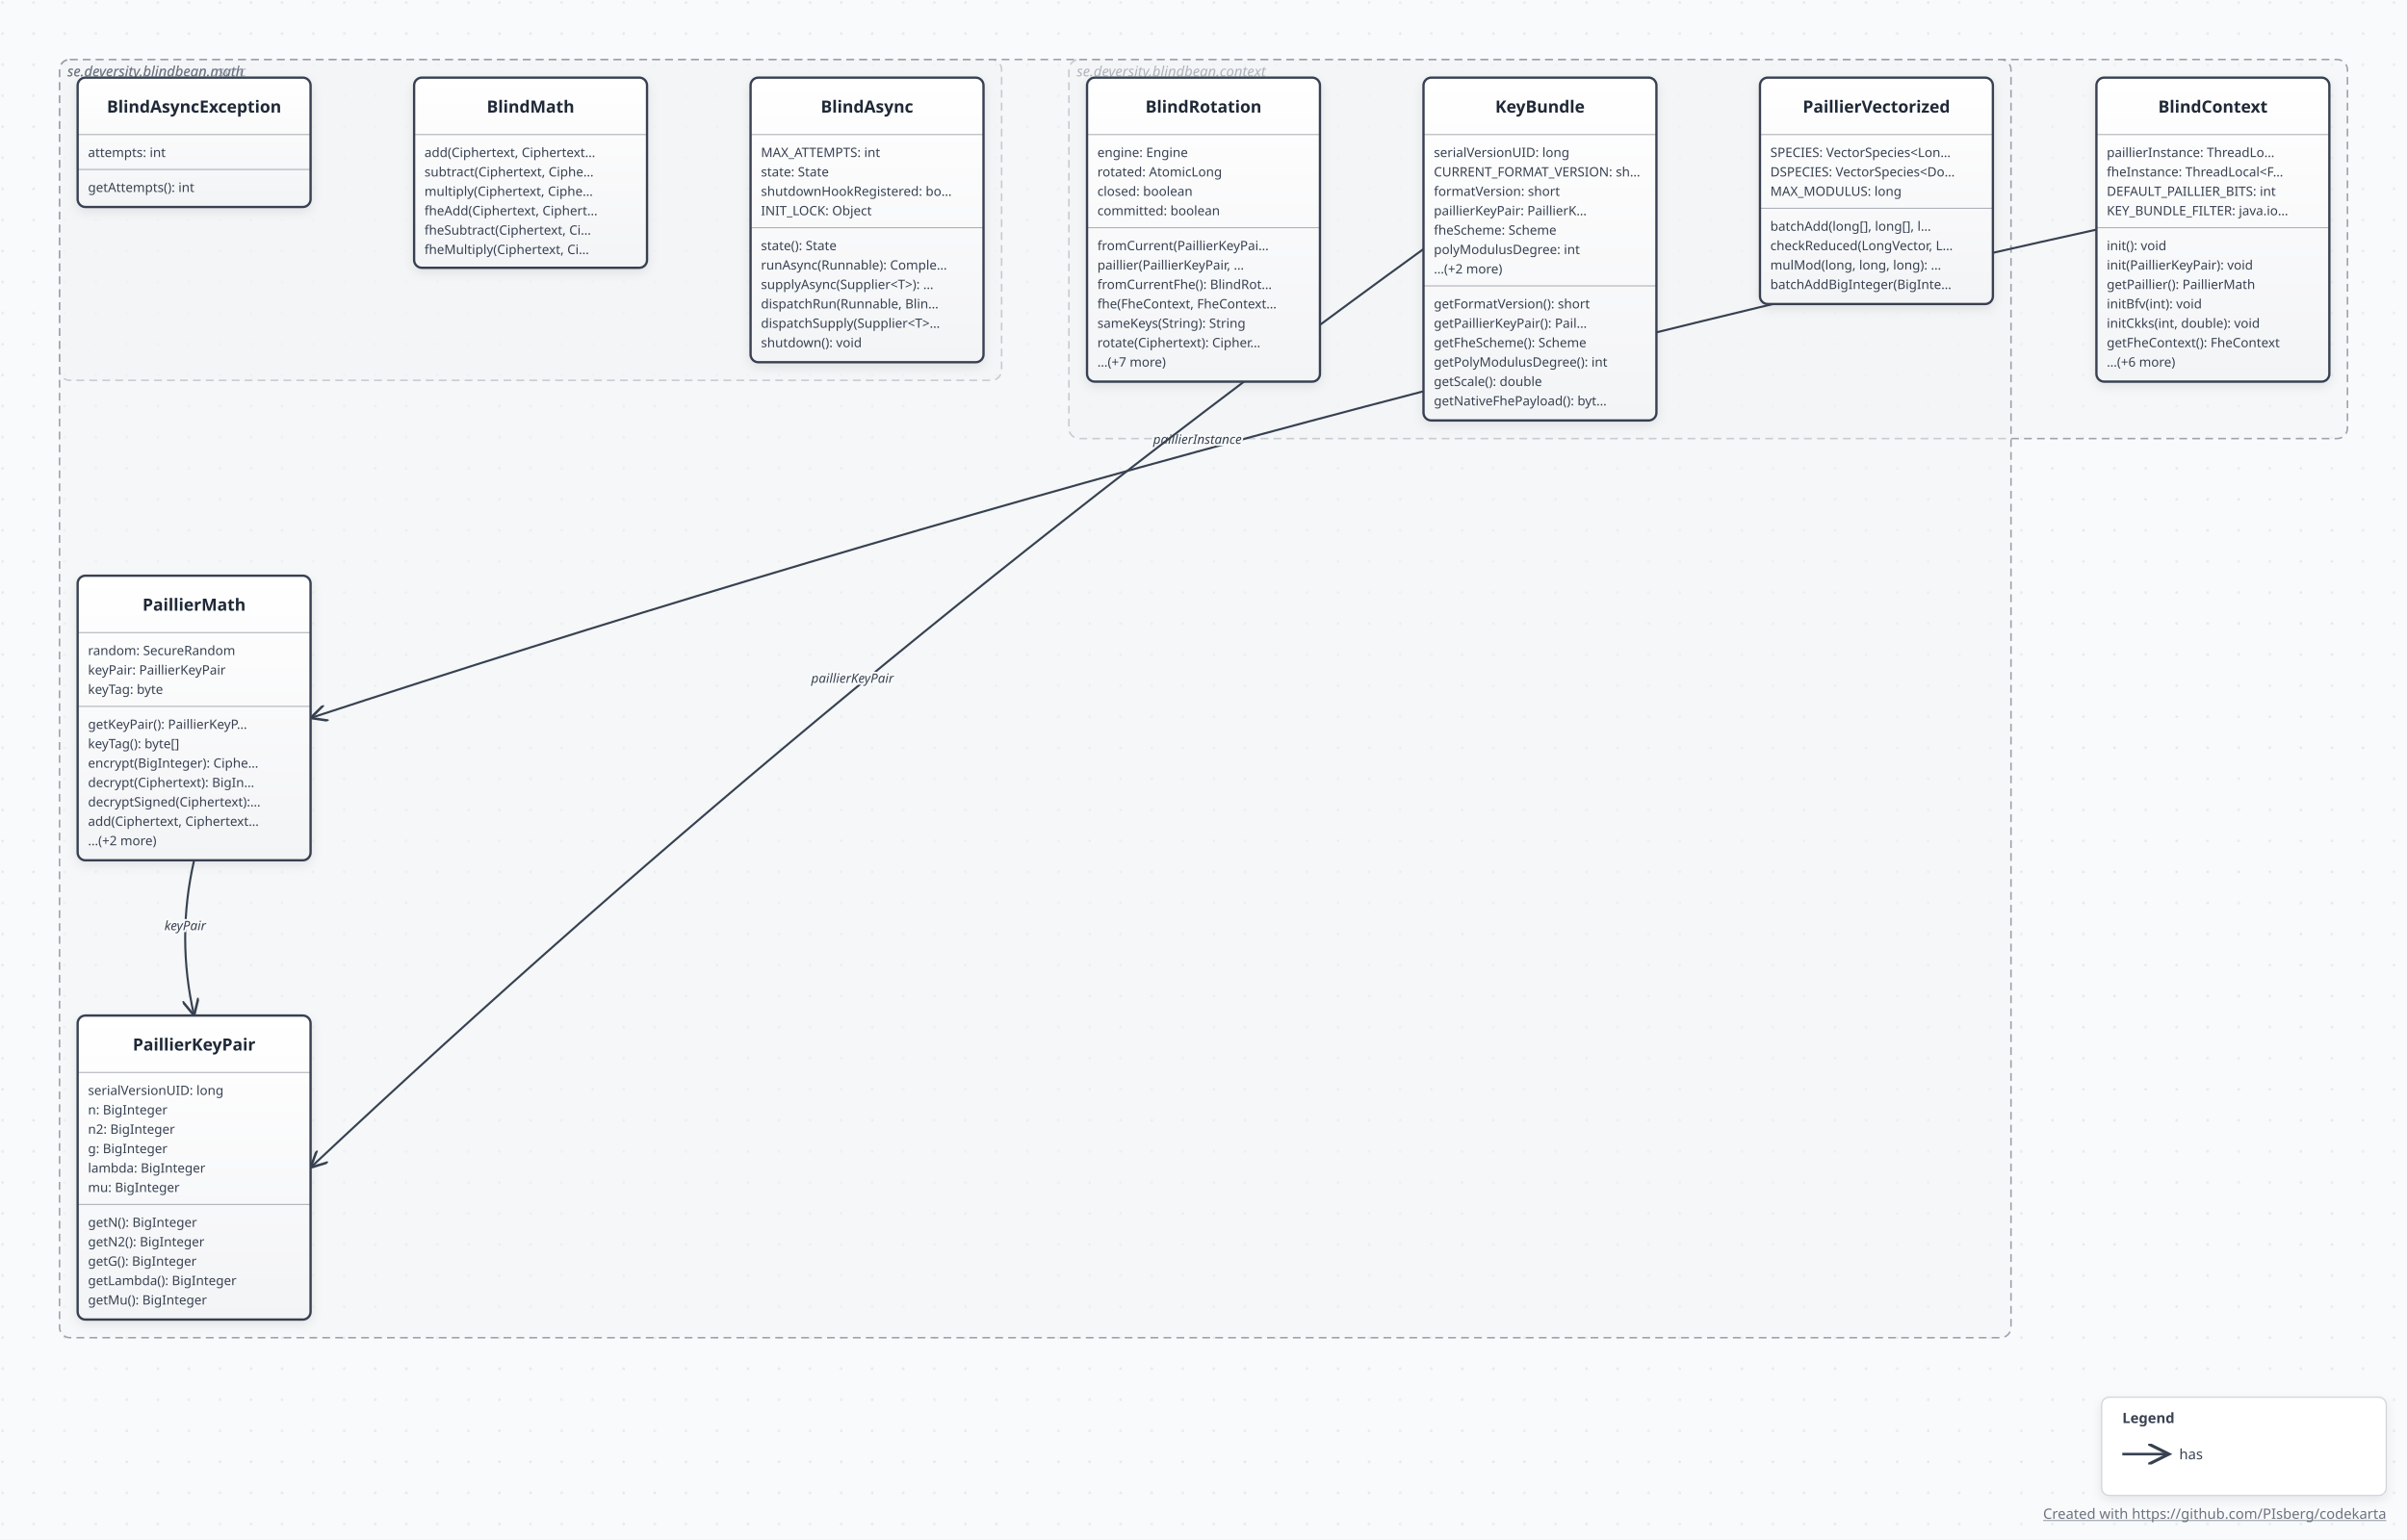
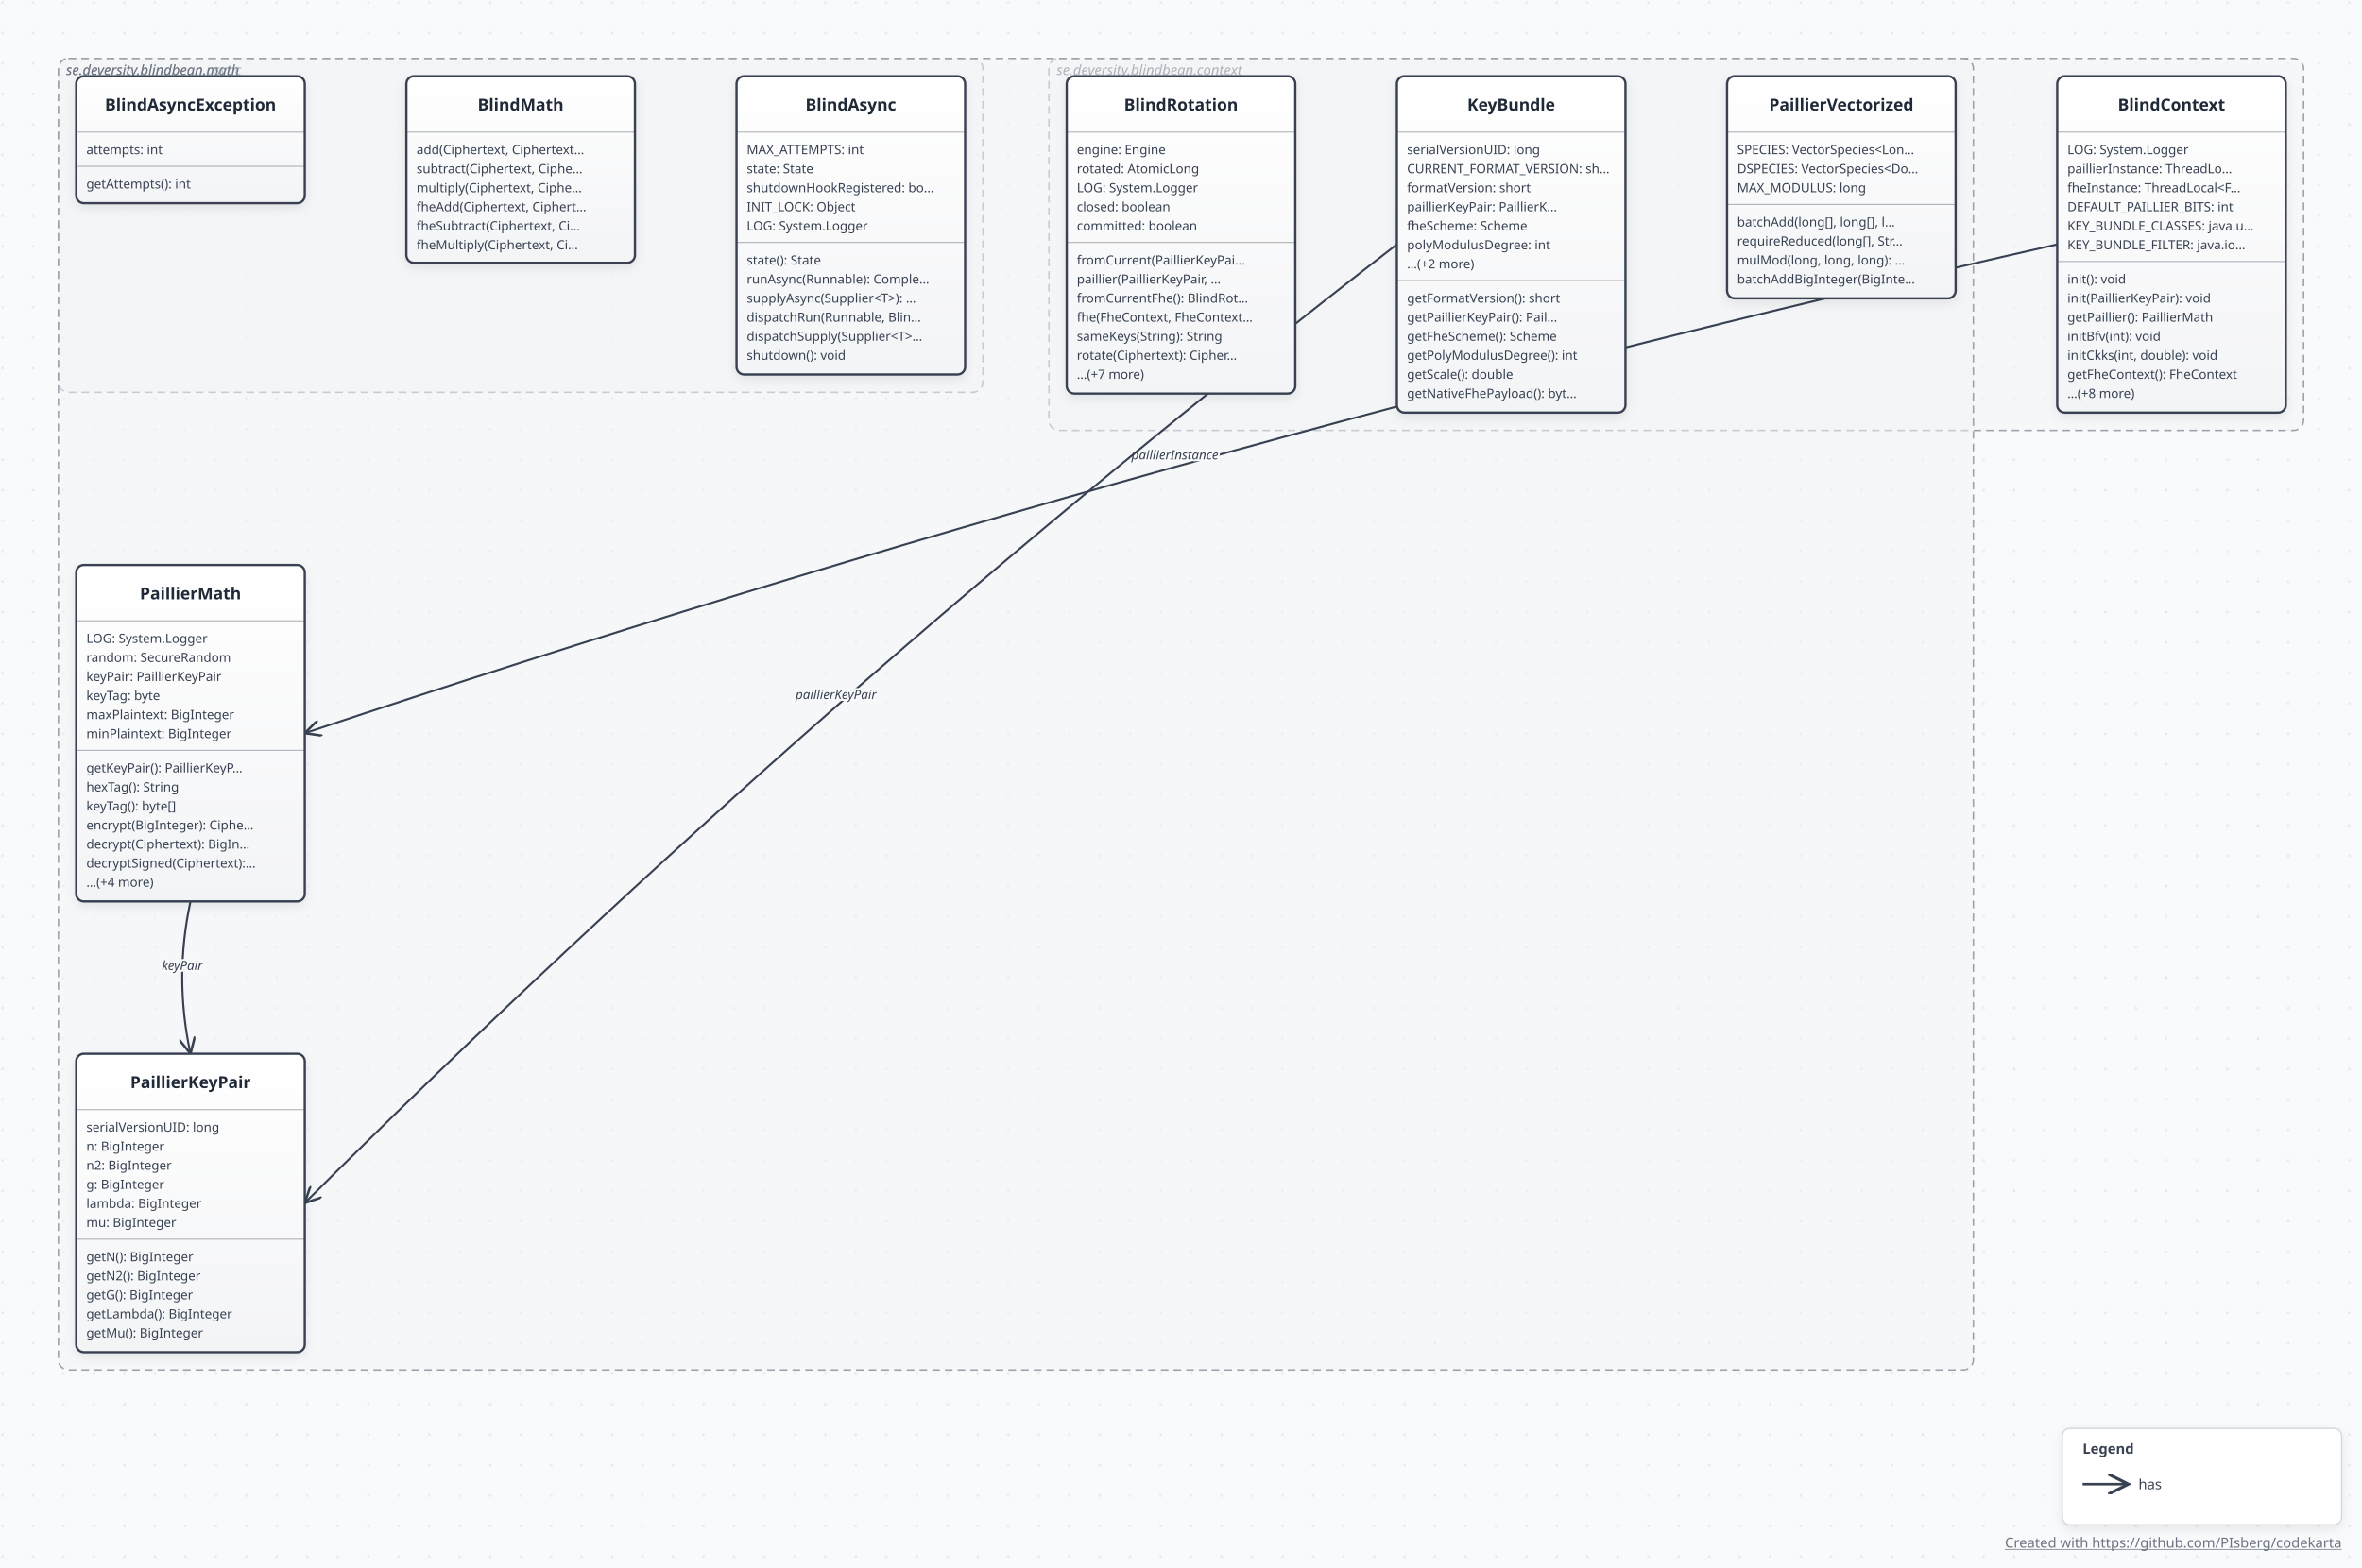
- <svg xmlns="http://www.w3.org/2000/svg" width="1860" height="1190" viewBox="0 0 1860 1190">
+ <svg xmlns="http://www.w3.org/2000/svg" width="1860" height="1235" viewBox="0 0 1860 1235">
  <defs>
    <style>
svg { font-family: 'Outfit', 'Inter', -apple-system, BlinkMacSystemFont, 'Segoe UI', sans-serif; }
text { font-family: 'Outfit', 'Inter', -apple-system, BlinkMacSystemFont, 'Segoe UI', sans-serif !important; }
.node-rect { transition: filter 0.2s ease, stroke-width 0.2s ease, stroke 0.2s ease; }
.node-rect:hover { stroke-width: 2.2 !important; filter: drop-shadow(0 8px 16px rgba(15, 23, 42, 0.12)) !important; }
.edge-line { stroke-linecap: round; stroke-linejoin: round; transition: stroke-width 0.2s ease; }
.edge-line:hover { stroke-width: 2.5 !important; }
.edge-label { paint-order: stroke; stroke: #f9fafb; stroke-width: 3; font-weight: 500; }
.diagram-attribution { fill: #9ca3af; text-decoration: none; transition: fill 0.2s ease; }
.diagram-attribution:hover { fill: #4b5563; text-decoration: underline; }
.group-rect { transition: stroke-width 0.2s ease; }
.node-label { pointer-events: none; }
</style>
    <filter id="nodeShadow" x="-20%" y="-20%" width="140%" height="140%">
      <feDropShadow dx="0" dy="3" stdDeviation="4" flood-color="#0f172a" flood-opacity="0.08" />
    </filter>
    <linearGradient id="grad-CLASS" x1="0%" y1="0%" x2="0%" y2="100%">
      <stop offset="0%" stop-color="#ffffff" />
      <stop offset="100%" stop-color="#f3f4f6" />
    </linearGradient>
    <linearGradient id="grad-INTERFACE" x1="0%" y1="0%" x2="0%" y2="100%">
      <stop offset="0%" stop-color="#eff6ff" />
      <stop offset="100%" stop-color="#dbeafe" />
    </linearGradient>
    <linearGradient id="grad-MODULE" x1="0%" y1="0%" x2="0%" y2="100%">
      <stop offset="0%" stop-color="#faf5ff" />
      <stop offset="100%" stop-color="#ede9fe" />
    </linearGradient>
    <linearGradient id="grad-METHOD" x1="0%" y1="0%" x2="0%" y2="100%">
      <stop offset="0%" stop-color="#fffbeb" />
      <stop offset="100%" stop-color="#fef3c7" />
    </linearGradient>
    <linearGradient id="grad-PACKAGE" x1="0%" y1="0%" x2="0%" y2="100%">
      <stop offset="0%" stop-color="#ecfdf5" />
      <stop offset="100%" stop-color="#d1fae5" />
    </linearGradient>
    <linearGradient id="grad-EXCEPTION" x1="0%" y1="0%" x2="0%" y2="100%">
      <stop offset="0%" stop-color="#fef2f2" />
      <stop offset="100%" stop-color="#fee2e2" />
    </linearGradient>
    <linearGradient id="grad-STATE" x1="0%" y1="0%" x2="0%" y2="100%">
      <stop offset="0%" stop-color="#f0f9ff" />
      <stop offset="100%" stop-color="#e0f2fe" />
    </linearGradient>
    <pattern id="dotGrid" width="24" height="24" patternUnits="userSpaceOnUse">
      <circle cx="2" cy="2" r="1" fill="#e5e7eb" />
    </pattern>
    <marker id="marker-open-374151" markerWidth="10" markerHeight="8" refX="8" refY="4" orient="auto">
      <path d="M0,0 L8,4 L0,8" fill="none" stroke="#374151" stroke-width="1.2" />
    </marker>
  </defs>
-   <rect width="1860" height="1190" fill="#f9fafb" />
-   <rect width="1860" height="1190" fill="url(#dotGrid)" />
-   <rect class="group-rect" x="46.0" y="46.0" width="728.0" height="248.0" rx="8" fill="#f3f4f6" fill-opacity="0.5" stroke="#9ca3af" stroke-dasharray="6,4" stroke-width="1.2" />
+   <rect width="1860" height="1235" fill="#f9fafb" />
+   <rect width="1860" height="1235" fill="url(#dotGrid)" />
+   <rect class="group-rect" x="46.0" y="46.0" width="728.0" height="263.0" rx="8" fill="#f3f4f6" fill-opacity="0.5" stroke="#9ca3af" stroke-dasharray="6,4" stroke-width="1.2" />
  <text x="52.0" y="59.0" font-family="sans-serif" font-size="11" fill="#6b7280" font-style="italic">se.deversity.blindbean.async</text>
  <rect class="group-rect" x="826.0" y="46.0" width="988.0" height="293.0" rx="8" fill="#f3f4f6" fill-opacity="0.5" stroke="#9ca3af" stroke-dasharray="6,4" stroke-width="1.2" />
  <text x="832.0" y="59.0" font-family="sans-serif" font-size="11" fill="#6b7280" font-style="italic">se.deversity.blindbean.context</text>
-   <rect class="group-rect" x="46.0" y="46.0" width="1508.0" height="988.0" rx="8" fill="#f3f4f6" fill-opacity="0.5" stroke="#9ca3af" stroke-dasharray="6,4" stroke-width="1.2" />
+   <rect class="group-rect" x="46.0" y="46.0" width="1508.0" height="1033.0" rx="8" fill="#f3f4f6" fill-opacity="0.5" stroke="#9ca3af" stroke-dasharray="6,4" stroke-width="1.2" />
  <text x="52.0" y="59.0" font-family="sans-serif" font-size="11" fill="#6b7280" font-style="italic">se.deversity.blindbean.math</text>
-   <path class="edge-line" data-source="BlindContext" data-target="PaillierMath" data-type="HAS" d="M1620.0 177.5 Q920.6 331.9 240.0 555.0" fill="none" stroke="#374151" stroke-width="1.6" marker-end="url(#marker-open-374151)" />
-   <text class="edge-label" data-source="BlindContext" data-target="PaillierMath" data-type="HAS" x="925.3" y="343.1" text-anchor="middle" font-family="sans-serif" font-size="10" fill="#374151" font-style="italic">paillierInstance</text>
-   <path class="edge-line" data-source="KeyBundle" data-target="PaillierKeyPair" data-type="HAS" d="M1100.0 192.5 Q647.4 520.2 240.0 902.5" fill="none" stroke="#374151" stroke-width="1.6" marker-end="url(#marker-open-374151)" />
-   <text class="edge-label" data-source="KeyBundle" data-target="PaillierKeyPair" data-type="HAS" x="658.7" y="527.8" text-anchor="middle" font-family="sans-serif" font-size="10" fill="#374151" font-style="italic">paillierKeyPair</text>
-   <path class="edge-line" data-source="PaillierMath" data-target="PaillierKeyPair" data-type="HAS" d="M150.0 665.0 Q136.2 725.0 150.0 785.0" fill="none" stroke="#374151" stroke-width="1.6" marker-end="url(#marker-open-374151)" />
-   <text class="edge-label" data-source="PaillierMath" data-target="PaillierKeyPair" data-type="HAS" x="143.1" y="719.0" text-anchor="middle" font-family="sans-serif" font-size="10" fill="#374151" font-style="italic">keyPair</text>
+   <path class="edge-line" data-source="BlindContext" data-target="PaillierMath" data-type="HAS" d="M1620.0 192.5 Q920.4 350.6 240.0 577.5" fill="none" stroke="#374151" stroke-width="1.6" marker-end="url(#marker-open-374151)" />
+   <text class="edge-label" data-source="BlindContext" data-target="PaillierMath" data-type="HAS" x="925.2" y="361.8" text-anchor="middle" font-family="sans-serif" font-size="10" fill="#374151" font-style="italic">paillierInstance</text>
+   <path class="edge-line" data-source="KeyBundle" data-target="PaillierKeyPair" data-type="HAS" d="M1100.0 192.5 Q646.5 543.2 240.0 947.5" fill="none" stroke="#374151" stroke-width="1.6" marker-end="url(#marker-open-374151)" />
+   <text class="edge-label" data-source="KeyBundle" data-target="PaillierKeyPair" data-type="HAS" x="658.3" y="550.6" text-anchor="middle" font-family="sans-serif" font-size="10" fill="#374151" font-style="italic">paillierKeyPair</text>
+   <path class="edge-line" data-source="PaillierMath" data-target="PaillierKeyPair" data-type="HAS" d="M150.0 710.0 Q137.0 770.0 150.0 830.0" fill="none" stroke="#374151" stroke-width="1.6" marker-end="url(#marker-open-374151)" />
+   <text class="edge-label" data-source="PaillierMath" data-target="PaillierKeyPair" data-type="HAS" x="143.5" y="764.0" text-anchor="middle" font-family="sans-serif" font-size="10" fill="#374151" font-style="italic">keyPair</text>
  <g id="BlindAsync">
-     <rect class="node-rect" x="580.0" y="60.0" width="180.0" height="220.0" rx="6.0" fill="url(#grad-CLASS)" stroke="#374151" stroke-width="1.8" filter="url(#nodeShadow)" />
+     <rect class="node-rect" x="580.0" y="60.0" width="180.0" height="235.0" rx="6.0" fill="url(#grad-CLASS)" stroke="#374151" stroke-width="1.8" filter="url(#nodeShadow)" />
    <text class="node-label" x="670.0" y="82.0" text-anchor="middle" dominant-baseline="central" font-family="sans-serif" font-size="13.0" font-weight="bold" fill="#1f2937">BlindAsync</text>
    <line x1="580.0" y1="104.0" x2="760.0" y2="104.0" stroke="#374151" stroke-width="0.8" opacity="0.4" />
    <text x="588.0" y="117.5" font-family="sans-serif" font-size="10" fill="#374151" dominant-baseline="central">MAX_ATTEMPTS: int</text>
    <text x="588.0" y="132.5" font-family="sans-serif" font-size="10" fill="#374151" dominant-baseline="central">state: State</text>
    <text x="588.0" y="147.5" font-family="sans-serif" font-size="10" fill="#374151" dominant-baseline="central">shutdownHookRegistered: bo…</text>
    <text x="588.0" y="162.5" font-family="sans-serif" font-size="10" fill="#374151" dominant-baseline="central">INIT_LOCK: Object</text>
-     <line x1="580.0" y1="176.0" x2="760.0" y2="176.0" stroke="#374151" stroke-width="0.8" opacity="0.4" />
-     <text x="588.0" y="189.5" font-family="sans-serif" font-size="10" fill="#374151" dominant-baseline="central">state(): State</text>
-     <text x="588.0" y="204.5" font-family="sans-serif" font-size="10" fill="#374151" dominant-baseline="central">runAsync(Runnable): Comple…</text>
-     <text x="588.0" y="219.5" font-family="sans-serif" font-size="10" fill="#374151" dominant-baseline="central">supplyAsync(Supplier&lt;T&gt;): …</text>
-     <text x="588.0" y="234.5" font-family="sans-serif" font-size="10" fill="#374151" dominant-baseline="central">dispatchRun(Runnable, Blin…</text>
-     <text x="588.0" y="249.5" font-family="sans-serif" font-size="10" fill="#374151" dominant-baseline="central">dispatchSupply(Supplier&lt;T&gt;…</text>
-     <text x="588.0" y="264.5" font-family="sans-serif" font-size="10" fill="#374151" dominant-baseline="central">shutdown(): void</text>
+     <text x="588.0" y="177.5" font-family="sans-serif" font-size="10" fill="#374151" dominant-baseline="central">LOG: System.Logger</text>
+     <line x1="580.0" y1="191.0" x2="760.0" y2="191.0" stroke="#374151" stroke-width="0.8" opacity="0.4" />
+     <text x="588.0" y="204.5" font-family="sans-serif" font-size="10" fill="#374151" dominant-baseline="central">state(): State</text>
+     <text x="588.0" y="219.5" font-family="sans-serif" font-size="10" fill="#374151" dominant-baseline="central">runAsync(Runnable): Comple…</text>
+     <text x="588.0" y="234.5" font-family="sans-serif" font-size="10" fill="#374151" dominant-baseline="central">supplyAsync(Supplier&lt;T&gt;): …</text>
+     <text x="588.0" y="249.5" font-family="sans-serif" font-size="10" fill="#374151" dominant-baseline="central">dispatchRun(Runnable, Blin…</text>
+     <text x="588.0" y="264.5" font-family="sans-serif" font-size="10" fill="#374151" dominant-baseline="central">dispatchSupply(Supplier&lt;T&gt;…</text>
+     <text x="588.0" y="279.5" font-family="sans-serif" font-size="10" fill="#374151" dominant-baseline="central">shutdown(): void</text>
  </g>
  <g id="BlindAsyncException">
    <rect class="node-rect" x="60.0" y="60.0" width="180.0" height="100.0" rx="6.0" fill="url(#grad-CLASS)" stroke="#374151" stroke-width="1.8" filter="url(#nodeShadow)" />
    <text class="node-label" x="150.0" y="82.0" text-anchor="middle" dominant-baseline="central" font-family="sans-serif" font-size="13.0" font-weight="bold" fill="#1f2937">BlindAsyncException</text>
    <line x1="60.0" y1="104.0" x2="240.0" y2="104.0" stroke="#374151" stroke-width="0.8" opacity="0.4" />
    <text x="68.0" y="117.5" font-family="sans-serif" font-size="10" fill="#374151" dominant-baseline="central">attempts: int</text>
    <line x1="60.0" y1="131.0" x2="240.0" y2="131.0" stroke="#374151" stroke-width="0.8" opacity="0.4" />
    <text x="68.0" y="144.5" font-family="sans-serif" font-size="10" fill="#374151" dominant-baseline="central">getAttempts(): int</text>
  </g>
  <g id="BlindContext">
-     <rect class="node-rect" x="1620.0" y="60.0" width="180.0" height="235.0" rx="6.0" fill="url(#grad-CLASS)" stroke="#374151" stroke-width="1.8" filter="url(#nodeShadow)" />
+     <rect class="node-rect" x="1620.0" y="60.0" width="180.0" height="265.0" rx="6.0" fill="url(#grad-CLASS)" stroke="#374151" stroke-width="1.8" filter="url(#nodeShadow)" />
    <text class="node-label" x="1710.0" y="82.0" text-anchor="middle" dominant-baseline="central" font-family="sans-serif" font-size="13.0" font-weight="bold" fill="#1f2937">BlindContext</text>
    <line x1="1620.0" y1="104.0" x2="1800.0" y2="104.0" stroke="#374151" stroke-width="0.8" opacity="0.4" />
-     <text x="1628.0" y="117.5" font-family="sans-serif" font-size="10" fill="#374151" dominant-baseline="central">paillierInstance: ThreadLo…</text>
-     <text x="1628.0" y="132.5" font-family="sans-serif" font-size="10" fill="#374151" dominant-baseline="central">fheInstance: ThreadLocal&lt;F…</text>
-     <text x="1628.0" y="147.5" font-family="sans-serif" font-size="10" fill="#374151" dominant-baseline="central">DEFAULT_PAILLIER_BITS: int</text>
-     <text x="1628.0" y="162.5" font-family="sans-serif" font-size="10" fill="#374151" dominant-baseline="central">KEY_BUNDLE_FILTER: java.io…</text>
-     <line x1="1620.0" y1="176.0" x2="1800.0" y2="176.0" stroke="#374151" stroke-width="0.8" opacity="0.4" />
-     <text x="1628.0" y="189.5" font-family="sans-serif" font-size="10" fill="#374151" dominant-baseline="central">init(): void</text>
-     <text x="1628.0" y="204.5" font-family="sans-serif" font-size="10" fill="#374151" dominant-baseline="central">init(PaillierKeyPair): void</text>
-     <text x="1628.0" y="219.5" font-family="sans-serif" font-size="10" fill="#374151" dominant-baseline="central">getPaillier(): PaillierMath</text>
-     <text x="1628.0" y="234.5" font-family="sans-serif" font-size="10" fill="#374151" dominant-baseline="central">initBfv(int): void</text>
-     <text x="1628.0" y="249.5" font-family="sans-serif" font-size="10" fill="#374151" dominant-baseline="central">initCkks(int, double): void</text>
-     <text x="1628.0" y="264.5" font-family="sans-serif" font-size="10" fill="#374151" dominant-baseline="central">getFheContext(): FheContext</text>
-     <text x="1628.0" y="279.5" font-family="sans-serif" font-size="10" fill="#374151" dominant-baseline="central">…(+6 more)</text>
+     <text x="1628.0" y="117.5" font-family="sans-serif" font-size="10" fill="#374151" dominant-baseline="central">LOG: System.Logger</text>
+     <text x="1628.0" y="132.5" font-family="sans-serif" font-size="10" fill="#374151" dominant-baseline="central">paillierInstance: ThreadLo…</text>
+     <text x="1628.0" y="147.5" font-family="sans-serif" font-size="10" fill="#374151" dominant-baseline="central">fheInstance: ThreadLocal&lt;F…</text>
+     <text x="1628.0" y="162.5" font-family="sans-serif" font-size="10" fill="#374151" dominant-baseline="central">DEFAULT_PAILLIER_BITS: int</text>
+     <text x="1628.0" y="177.5" font-family="sans-serif" font-size="10" fill="#374151" dominant-baseline="central">KEY_BUNDLE_CLASSES: java.u…</text>
+     <text x="1628.0" y="192.5" font-family="sans-serif" font-size="10" fill="#374151" dominant-baseline="central">KEY_BUNDLE_FILTER: java.io…</text>
+     <line x1="1620.0" y1="206.0" x2="1800.0" y2="206.0" stroke="#374151" stroke-width="0.8" opacity="0.4" />
+     <text x="1628.0" y="219.5" font-family="sans-serif" font-size="10" fill="#374151" dominant-baseline="central">init(): void</text>
+     <text x="1628.0" y="234.5" font-family="sans-serif" font-size="10" fill="#374151" dominant-baseline="central">init(PaillierKeyPair): void</text>
+     <text x="1628.0" y="249.5" font-family="sans-serif" font-size="10" fill="#374151" dominant-baseline="central">getPaillier(): PaillierMath</text>
+     <text x="1628.0" y="264.5" font-family="sans-serif" font-size="10" fill="#374151" dominant-baseline="central">initBfv(int): void</text>
+     <text x="1628.0" y="279.5" font-family="sans-serif" font-size="10" fill="#374151" dominant-baseline="central">initCkks(int, double): void</text>
+     <text x="1628.0" y="294.5" font-family="sans-serif" font-size="10" fill="#374151" dominant-baseline="central">getFheContext(): FheContext</text>
+     <text x="1628.0" y="309.5" font-family="sans-serif" font-size="10" fill="#374151" dominant-baseline="central">…(+8 more)</text>
  </g>
  <g id="PaillierMath">
-     <rect class="node-rect" x="60.0" y="445.0" width="180.0" height="220.0" rx="6.0" fill="url(#grad-CLASS)" stroke="#374151" stroke-width="1.8" filter="url(#nodeShadow)" />
+     <rect class="node-rect" x="60.0" y="445.0" width="180.0" height="265.0" rx="6.0" fill="url(#grad-CLASS)" stroke="#374151" stroke-width="1.8" filter="url(#nodeShadow)" />
    <text class="node-label" x="150.0" y="467.0" text-anchor="middle" dominant-baseline="central" font-family="sans-serif" font-size="13.0" font-weight="bold" fill="#1f2937">PaillierMath</text>
    <line x1="60.0" y1="489.0" x2="240.0" y2="489.0" stroke="#374151" stroke-width="0.8" opacity="0.4" />
-     <text x="68.0" y="502.5" font-family="sans-serif" font-size="10" fill="#374151" dominant-baseline="central">random: SecureRandom</text>
-     <text x="68.0" y="517.5" font-family="sans-serif" font-size="10" fill="#374151" dominant-baseline="central">keyPair: PaillierKeyPair</text>
-     <text x="68.0" y="532.5" font-family="sans-serif" font-size="10" fill="#374151" dominant-baseline="central">keyTag: byte</text>
-     <line x1="60.0" y1="546.0" x2="240.0" y2="546.0" stroke="#374151" stroke-width="0.8" opacity="0.4" />
-     <text x="68.0" y="559.5" font-family="sans-serif" font-size="10" fill="#374151" dominant-baseline="central">getKeyPair(): PaillierKeyP…</text>
-     <text x="68.0" y="574.5" font-family="sans-serif" font-size="10" fill="#374151" dominant-baseline="central">keyTag(): byte[]</text>
-     <text x="68.0" y="589.5" font-family="sans-serif" font-size="10" fill="#374151" dominant-baseline="central">encrypt(BigInteger): Ciphe…</text>
-     <text x="68.0" y="604.5" font-family="sans-serif" font-size="10" fill="#374151" dominant-baseline="central">decrypt(Ciphertext): BigIn…</text>
-     <text x="68.0" y="619.5" font-family="sans-serif" font-size="10" fill="#374151" dominant-baseline="central">decryptSigned(Ciphertext):…</text>
-     <text x="68.0" y="634.5" font-family="sans-serif" font-size="10" fill="#374151" dominant-baseline="central">add(Ciphertext, Ciphertext…</text>
-     <text x="68.0" y="649.5" font-family="sans-serif" font-size="10" fill="#374151" dominant-baseline="central">…(+2 more)</text>
+     <text x="68.0" y="502.5" font-family="sans-serif" font-size="10" fill="#374151" dominant-baseline="central">LOG: System.Logger</text>
+     <text x="68.0" y="517.5" font-family="sans-serif" font-size="10" fill="#374151" dominant-baseline="central">random: SecureRandom</text>
+     <text x="68.0" y="532.5" font-family="sans-serif" font-size="10" fill="#374151" dominant-baseline="central">keyPair: PaillierKeyPair</text>
+     <text x="68.0" y="547.5" font-family="sans-serif" font-size="10" fill="#374151" dominant-baseline="central">keyTag: byte</text>
+     <text x="68.0" y="562.5" font-family="sans-serif" font-size="10" fill="#374151" dominant-baseline="central">maxPlaintext: BigInteger</text>
+     <text x="68.0" y="577.5" font-family="sans-serif" font-size="10" fill="#374151" dominant-baseline="central">minPlaintext: BigInteger</text>
+     <line x1="60.0" y1="591.0" x2="240.0" y2="591.0" stroke="#374151" stroke-width="0.8" opacity="0.4" />
+     <text x="68.0" y="604.5" font-family="sans-serif" font-size="10" fill="#374151" dominant-baseline="central">getKeyPair(): PaillierKeyP…</text>
+     <text x="68.0" y="619.5" font-family="sans-serif" font-size="10" fill="#374151" dominant-baseline="central">hexTag(): String</text>
+     <text x="68.0" y="634.5" font-family="sans-serif" font-size="10" fill="#374151" dominant-baseline="central">keyTag(): byte[]</text>
+     <text x="68.0" y="649.5" font-family="sans-serif" font-size="10" fill="#374151" dominant-baseline="central">encrypt(BigInteger): Ciphe…</text>
+     <text x="68.0" y="664.5" font-family="sans-serif" font-size="10" fill="#374151" dominant-baseline="central">decrypt(Ciphertext): BigIn…</text>
+     <text x="68.0" y="679.5" font-family="sans-serif" font-size="10" fill="#374151" dominant-baseline="central">decryptSigned(Ciphertext):…</text>
+     <text x="68.0" y="694.5" font-family="sans-serif" font-size="10" fill="#374151" dominant-baseline="central">…(+4 more)</text>
  </g>
  <g id="BlindRotation">
-     <rect class="node-rect" x="840.0" y="60.0" width="180.0" height="235.0" rx="6.0" fill="url(#grad-CLASS)" stroke="#374151" stroke-width="1.8" filter="url(#nodeShadow)" />
+     <rect class="node-rect" x="840.0" y="60.0" width="180.0" height="250.0" rx="6.0" fill="url(#grad-CLASS)" stroke="#374151" stroke-width="1.8" filter="url(#nodeShadow)" />
    <text class="node-label" x="930.0" y="82.0" text-anchor="middle" dominant-baseline="central" font-family="sans-serif" font-size="13.0" font-weight="bold" fill="#1f2937">BlindRotation</text>
    <line x1="840.0" y1="104.0" x2="1020.0" y2="104.0" stroke="#374151" stroke-width="0.8" opacity="0.4" />
    <text x="848.0" y="117.5" font-family="sans-serif" font-size="10" fill="#374151" dominant-baseline="central">engine: Engine</text>
    <text x="848.0" y="132.5" font-family="sans-serif" font-size="10" fill="#374151" dominant-baseline="central">rotated: AtomicLong</text>
-     <text x="848.0" y="147.5" font-family="sans-serif" font-size="10" fill="#374151" dominant-baseline="central">closed: boolean</text>
-     <text x="848.0" y="162.5" font-family="sans-serif" font-size="10" fill="#374151" dominant-baseline="central">committed: boolean</text>
-     <line x1="840.0" y1="176.0" x2="1020.0" y2="176.0" stroke="#374151" stroke-width="0.8" opacity="0.4" />
-     <text x="848.0" y="189.5" font-family="sans-serif" font-size="10" fill="#374151" dominant-baseline="central">fromCurrent(PaillierKeyPai…</text>
-     <text x="848.0" y="204.5" font-family="sans-serif" font-size="10" fill="#374151" dominant-baseline="central">paillier(PaillierKeyPair, …</text>
-     <text x="848.0" y="219.5" font-family="sans-serif" font-size="10" fill="#374151" dominant-baseline="central">fromCurrentFhe(): BlindRot…</text>
-     <text x="848.0" y="234.5" font-family="sans-serif" font-size="10" fill="#374151" dominant-baseline="central">fhe(FheContext, FheContext…</text>
-     <text x="848.0" y="249.5" font-family="sans-serif" font-size="10" fill="#374151" dominant-baseline="central">sameKeys(String): String</text>
-     <text x="848.0" y="264.5" font-family="sans-serif" font-size="10" fill="#374151" dominant-baseline="central">rotate(Ciphertext): Cipher…</text>
-     <text x="848.0" y="279.5" font-family="sans-serif" font-size="10" fill="#374151" dominant-baseline="central">…(+7 more)</text>
+     <text x="848.0" y="147.5" font-family="sans-serif" font-size="10" fill="#374151" dominant-baseline="central">LOG: System.Logger</text>
+     <text x="848.0" y="162.5" font-family="sans-serif" font-size="10" fill="#374151" dominant-baseline="central">closed: boolean</text>
+     <text x="848.0" y="177.5" font-family="sans-serif" font-size="10" fill="#374151" dominant-baseline="central">committed: boolean</text>
+     <line x1="840.0" y1="191.0" x2="1020.0" y2="191.0" stroke="#374151" stroke-width="0.8" opacity="0.4" />
+     <text x="848.0" y="204.5" font-family="sans-serif" font-size="10" fill="#374151" dominant-baseline="central">fromCurrent(PaillierKeyPai…</text>
+     <text x="848.0" y="219.5" font-family="sans-serif" font-size="10" fill="#374151" dominant-baseline="central">paillier(PaillierKeyPair, …</text>
+     <text x="848.0" y="234.5" font-family="sans-serif" font-size="10" fill="#374151" dominant-baseline="central">fromCurrentFhe(): BlindRot…</text>
+     <text x="848.0" y="249.5" font-family="sans-serif" font-size="10" fill="#374151" dominant-baseline="central">fhe(FheContext, FheContext…</text>
+     <text x="848.0" y="264.5" font-family="sans-serif" font-size="10" fill="#374151" dominant-baseline="central">sameKeys(String): String</text>
+     <text x="848.0" y="279.5" font-family="sans-serif" font-size="10" fill="#374151" dominant-baseline="central">rotate(Ciphertext): Cipher…</text>
+     <text x="848.0" y="294.5" font-family="sans-serif" font-size="10" fill="#374151" dominant-baseline="central">…(+7 more)</text>
  </g>
  <g id="KeyBundle">
    <rect class="node-rect" x="1100.0" y="60.0" width="180.0" height="265.0" rx="6.0" fill="url(#grad-CLASS)" stroke="#374151" stroke-width="1.8" filter="url(#nodeShadow)" />
    <text class="node-label" x="1190.0" y="82.0" text-anchor="middle" dominant-baseline="central" font-family="sans-serif" font-size="13.0" font-weight="bold" fill="#1f2937">KeyBundle</text>
    <line x1="1100.0" y1="104.0" x2="1280.0" y2="104.0" stroke="#374151" stroke-width="0.8" opacity="0.4" />
    <text x="1108.0" y="117.5" font-family="sans-serif" font-size="10" fill="#374151" dominant-baseline="central">serialVersionUID: long</text>
    <text x="1108.0" y="132.5" font-family="sans-serif" font-size="10" fill="#374151" dominant-baseline="central">CURRENT_FORMAT_VERSION: sh…</text>
    <text x="1108.0" y="147.5" font-family="sans-serif" font-size="10" fill="#374151" dominant-baseline="central">formatVersion: short</text>
    <text x="1108.0" y="162.5" font-family="sans-serif" font-size="10" fill="#374151" dominant-baseline="central">paillierKeyPair: PaillierK…</text>
    <text x="1108.0" y="177.5" font-family="sans-serif" font-size="10" fill="#374151" dominant-baseline="central">fheScheme: Scheme</text>
    <text x="1108.0" y="192.5" font-family="sans-serif" font-size="10" fill="#374151" dominant-baseline="central">polyModulusDegree: int</text>
    <text x="1108.0" y="207.5" font-family="sans-serif" font-size="10" fill="#374151" dominant-baseline="central">…(+2 more)</text>
    <line x1="1100.0" y1="221.0" x2="1280.0" y2="221.0" stroke="#374151" stroke-width="0.8" opacity="0.4" />
    <text x="1108.0" y="234.5" font-family="sans-serif" font-size="10" fill="#374151" dominant-baseline="central">getFormatVersion(): short</text>
    <text x="1108.0" y="249.5" font-family="sans-serif" font-size="10" fill="#374151" dominant-baseline="central">getPaillierKeyPair(): Pail…</text>
    <text x="1108.0" y="264.5" font-family="sans-serif" font-size="10" fill="#374151" dominant-baseline="central">getFheScheme(): Scheme</text>
    <text x="1108.0" y="279.5" font-family="sans-serif" font-size="10" fill="#374151" dominant-baseline="central">getPolyModulusDegree(): int</text>
    <text x="1108.0" y="294.5" font-family="sans-serif" font-size="10" fill="#374151" dominant-baseline="central">getScale(): double</text>
    <text x="1108.0" y="309.5" font-family="sans-serif" font-size="10" fill="#374151" dominant-baseline="central">getNativeFhePayload(): byt…</text>
  </g>
  <g id="PaillierKeyPair">
-     <rect class="node-rect" x="60.0" y="785.0" width="180.0" height="235.0" rx="6.0" fill="url(#grad-CLASS)" stroke="#374151" stroke-width="1.8" filter="url(#nodeShadow)" />
-     <text class="node-label" x="150.0" y="807.0" text-anchor="middle" dominant-baseline="central" font-family="sans-serif" font-size="13.0" font-weight="bold" fill="#1f2937">PaillierKeyPair</text>
-     <line x1="60.0" y1="829.0" x2="240.0" y2="829.0" stroke="#374151" stroke-width="0.8" opacity="0.4" />
-     <text x="68.0" y="842.5" font-family="sans-serif" font-size="10" fill="#374151" dominant-baseline="central">serialVersionUID: long</text>
-     <text x="68.0" y="857.5" font-family="sans-serif" font-size="10" fill="#374151" dominant-baseline="central">n: BigInteger</text>
-     <text x="68.0" y="872.5" font-family="sans-serif" font-size="10" fill="#374151" dominant-baseline="central">n2: BigInteger</text>
-     <text x="68.0" y="887.5" font-family="sans-serif" font-size="10" fill="#374151" dominant-baseline="central">g: BigInteger</text>
-     <text x="68.0" y="902.5" font-family="sans-serif" font-size="10" fill="#374151" dominant-baseline="central">lambda: BigInteger</text>
-     <text x="68.0" y="917.5" font-family="sans-serif" font-size="10" fill="#374151" dominant-baseline="central">mu: BigInteger</text>
-     <line x1="60.0" y1="931.0" x2="240.0" y2="931.0" stroke="#374151" stroke-width="0.8" opacity="0.4" />
-     <text x="68.0" y="944.5" font-family="sans-serif" font-size="10" fill="#374151" dominant-baseline="central">getN(): BigInteger</text>
-     <text x="68.0" y="959.5" font-family="sans-serif" font-size="10" fill="#374151" dominant-baseline="central">getN2(): BigInteger</text>
-     <text x="68.0" y="974.5" font-family="sans-serif" font-size="10" fill="#374151" dominant-baseline="central">getG(): BigInteger</text>
-     <text x="68.0" y="989.5" font-family="sans-serif" font-size="10" fill="#374151" dominant-baseline="central">getLambda(): BigInteger</text>
-     <text x="68.0" y="1004.5" font-family="sans-serif" font-size="10" fill="#374151" dominant-baseline="central">getMu(): BigInteger</text>
+     <rect class="node-rect" x="60.0" y="830.0" width="180.0" height="235.0" rx="6.0" fill="url(#grad-CLASS)" stroke="#374151" stroke-width="1.8" filter="url(#nodeShadow)" />
+     <text class="node-label" x="150.0" y="852.0" text-anchor="middle" dominant-baseline="central" font-family="sans-serif" font-size="13.0" font-weight="bold" fill="#1f2937">PaillierKeyPair</text>
+     <line x1="60.0" y1="874.0" x2="240.0" y2="874.0" stroke="#374151" stroke-width="0.8" opacity="0.4" />
+     <text x="68.0" y="887.5" font-family="sans-serif" font-size="10" fill="#374151" dominant-baseline="central">serialVersionUID: long</text>
+     <text x="68.0" y="902.5" font-family="sans-serif" font-size="10" fill="#374151" dominant-baseline="central">n: BigInteger</text>
+     <text x="68.0" y="917.5" font-family="sans-serif" font-size="10" fill="#374151" dominant-baseline="central">n2: BigInteger</text>
+     <text x="68.0" y="932.5" font-family="sans-serif" font-size="10" fill="#374151" dominant-baseline="central">g: BigInteger</text>
+     <text x="68.0" y="947.5" font-family="sans-serif" font-size="10" fill="#374151" dominant-baseline="central">lambda: BigInteger</text>
+     <text x="68.0" y="962.5" font-family="sans-serif" font-size="10" fill="#374151" dominant-baseline="central">mu: BigInteger</text>
+     <line x1="60.0" y1="976.0" x2="240.0" y2="976.0" stroke="#374151" stroke-width="0.8" opacity="0.4" />
+     <text x="68.0" y="989.5" font-family="sans-serif" font-size="10" fill="#374151" dominant-baseline="central">getN(): BigInteger</text>
+     <text x="68.0" y="1004.5" font-family="sans-serif" font-size="10" fill="#374151" dominant-baseline="central">getN2(): BigInteger</text>
+     <text x="68.0" y="1019.5" font-family="sans-serif" font-size="10" fill="#374151" dominant-baseline="central">getG(): BigInteger</text>
+     <text x="68.0" y="1034.5" font-family="sans-serif" font-size="10" fill="#374151" dominant-baseline="central">getLambda(): BigInteger</text>
+     <text x="68.0" y="1049.5" font-family="sans-serif" font-size="10" fill="#374151" dominant-baseline="central">getMu(): BigInteger</text>
  </g>
  <g id="BlindMath">
    <rect class="node-rect" x="320.0" y="60.0" width="180.0" height="147.0" rx="6.0" fill="url(#grad-CLASS)" stroke="#374151" stroke-width="1.8" filter="url(#nodeShadow)" />
    <text class="node-label" x="410.0" y="82.0" text-anchor="middle" dominant-baseline="central" font-family="sans-serif" font-size="13.0" font-weight="bold" fill="#1f2937">BlindMath</text>
    <line x1="320.0" y1="104.0" x2="500.0" y2="104.0" stroke="#374151" stroke-width="0.8" opacity="0.4" />
    <text x="328.0" y="117.5" font-family="sans-serif" font-size="10" fill="#374151" dominant-baseline="central">add(Ciphertext, Ciphertext…</text>
    <text x="328.0" y="132.5" font-family="sans-serif" font-size="10" fill="#374151" dominant-baseline="central">subtract(Ciphertext, Ciphe…</text>
    <text x="328.0" y="147.5" font-family="sans-serif" font-size="10" fill="#374151" dominant-baseline="central">multiply(Ciphertext, Ciphe…</text>
    <text x="328.0" y="162.5" font-family="sans-serif" font-size="10" fill="#374151" dominant-baseline="central">fheAdd(Ciphertext, Ciphert…</text>
    <text x="328.0" y="177.5" font-family="sans-serif" font-size="10" fill="#374151" dominant-baseline="central">fheSubtract(Ciphertext, Ci…</text>
    <text x="328.0" y="192.5" font-family="sans-serif" font-size="10" fill="#374151" dominant-baseline="central">fheMultiply(Ciphertext, Ci…</text>
  </g>
  <g id="PaillierVectorized">
    <rect class="node-rect" x="1360.0" y="60.0" width="180.0" height="175.0" rx="6.0" fill="url(#grad-CLASS)" stroke="#374151" stroke-width="1.8" filter="url(#nodeShadow)" />
    <text class="node-label" x="1450.0" y="82.0" text-anchor="middle" dominant-baseline="central" font-family="sans-serif" font-size="13.0" font-weight="bold" fill="#1f2937">PaillierVectorized</text>
    <line x1="1360.0" y1="104.0" x2="1540.0" y2="104.0" stroke="#374151" stroke-width="0.8" opacity="0.4" />
    <text x="1368.0" y="117.5" font-family="sans-serif" font-size="10" fill="#374151" dominant-baseline="central">SPECIES: VectorSpecies&lt;Lon…</text>
    <text x="1368.0" y="132.5" font-family="sans-serif" font-size="10" fill="#374151" dominant-baseline="central">DSPECIES: VectorSpecies&lt;Do…</text>
    <text x="1368.0" y="147.5" font-family="sans-serif" font-size="10" fill="#374151" dominant-baseline="central">MAX_MODULUS: long</text>
    <line x1="1360.0" y1="161.0" x2="1540.0" y2="161.0" stroke="#374151" stroke-width="0.8" opacity="0.4" />
    <text x="1368.0" y="174.5" font-family="sans-serif" font-size="10" fill="#374151" dominant-baseline="central">batchAdd(long[], long[], l…</text>
-     <text x="1368.0" y="189.5" font-family="sans-serif" font-size="10" fill="#374151" dominant-baseline="central">checkReduced(LongVector, L…</text>
+     <text x="1368.0" y="189.5" font-family="sans-serif" font-size="10" fill="#374151" dominant-baseline="central">requireReduced(long[], Str…</text>
    <text x="1368.0" y="204.5" font-family="sans-serif" font-size="10" fill="#374151" dominant-baseline="central">mulMod(long, long, long): …</text>
    <text x="1368.0" y="219.5" font-family="sans-serif" font-size="10" fill="#374151" dominant-baseline="central">batchAddBigInteger(BigInte…</text>
  </g>
-   <rect x="1624.0" y="1080.0" width="220.0" height="76.0" rx="6" fill="#ffffff" stroke="#d1d5db" stroke-width="1" filter="url(#nodeShadow)" />
-   <text x="1640.0" y="1100.0" font-family="sans-serif" font-size="11" font-weight="bold" fill="#374151">Legend</text>
-   <line x1="1640.0" y1="1124.0" x2="1676.0" y2="1124.0" stroke="#374151" stroke-width="2" marker-end="url(#marker-open-374151)" />
-   <text x="1684.0" y="1128.0" font-family="sans-serif" font-size="11" fill="#374151">has</text>
+   <rect x="1624.0" y="1125.0" width="220.0" height="76.0" rx="6" fill="#ffffff" stroke="#d1d5db" stroke-width="1" filter="url(#nodeShadow)" />
+   <text x="1640.0" y="1145.0" font-family="sans-serif" font-size="11" font-weight="bold" fill="#374151">Legend</text>
+   <line x1="1640.0" y1="1169.0" x2="1676.0" y2="1169.0" stroke="#374151" stroke-width="2" marker-end="url(#marker-open-374151)" />
+   <text x="1684.0" y="1173.0" font-family="sans-serif" font-size="11" fill="#374151">has</text>
  <a class="diagram-attribution" href="https://github.com/PIsberg/codekarta" target="_blank" rel="noopener noreferrer">
-     <text x="1844.0" y="1174.0" text-anchor="end" font-family="sans-serif" font-size="11" fill="#6b7280" text-decoration="underline">Created with https://github.com/PIsberg/codekarta</text>
+     <text x="1844.0" y="1219.0" text-anchor="end" font-family="sans-serif" font-size="11" fill="#6b7280" text-decoration="underline">Created with https://github.com/PIsberg/codekarta</text>
  </a>
</svg>
